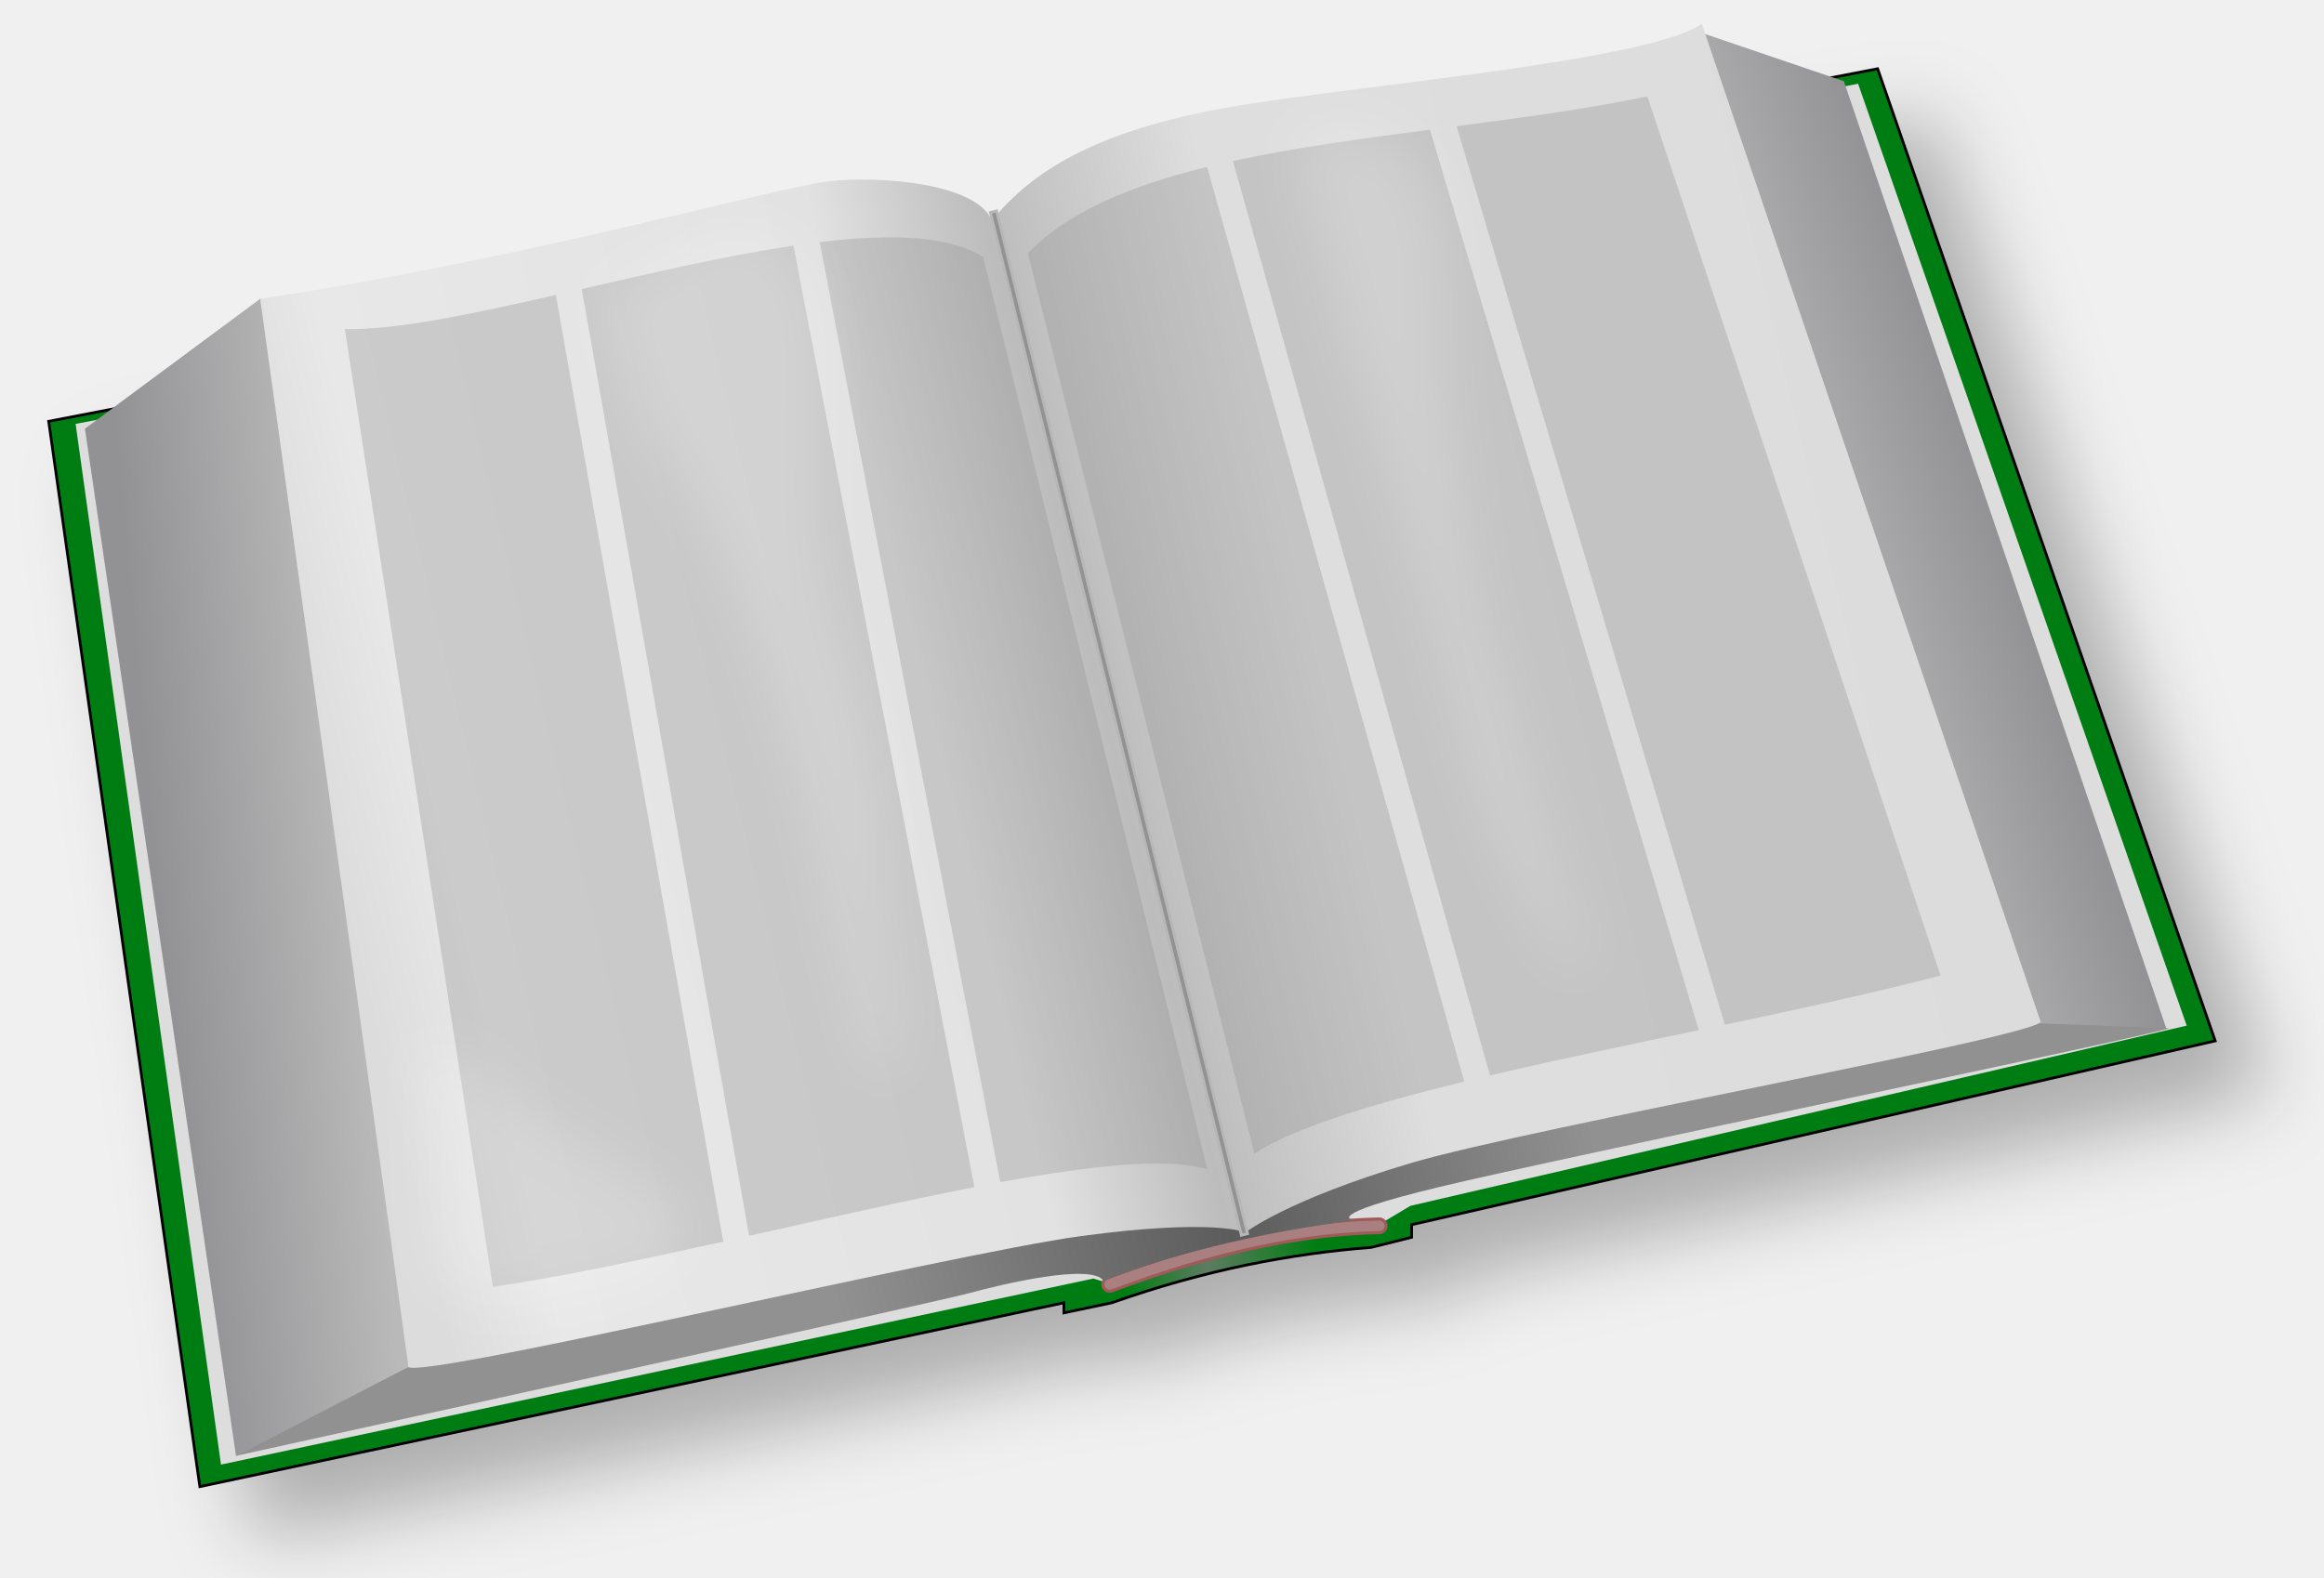
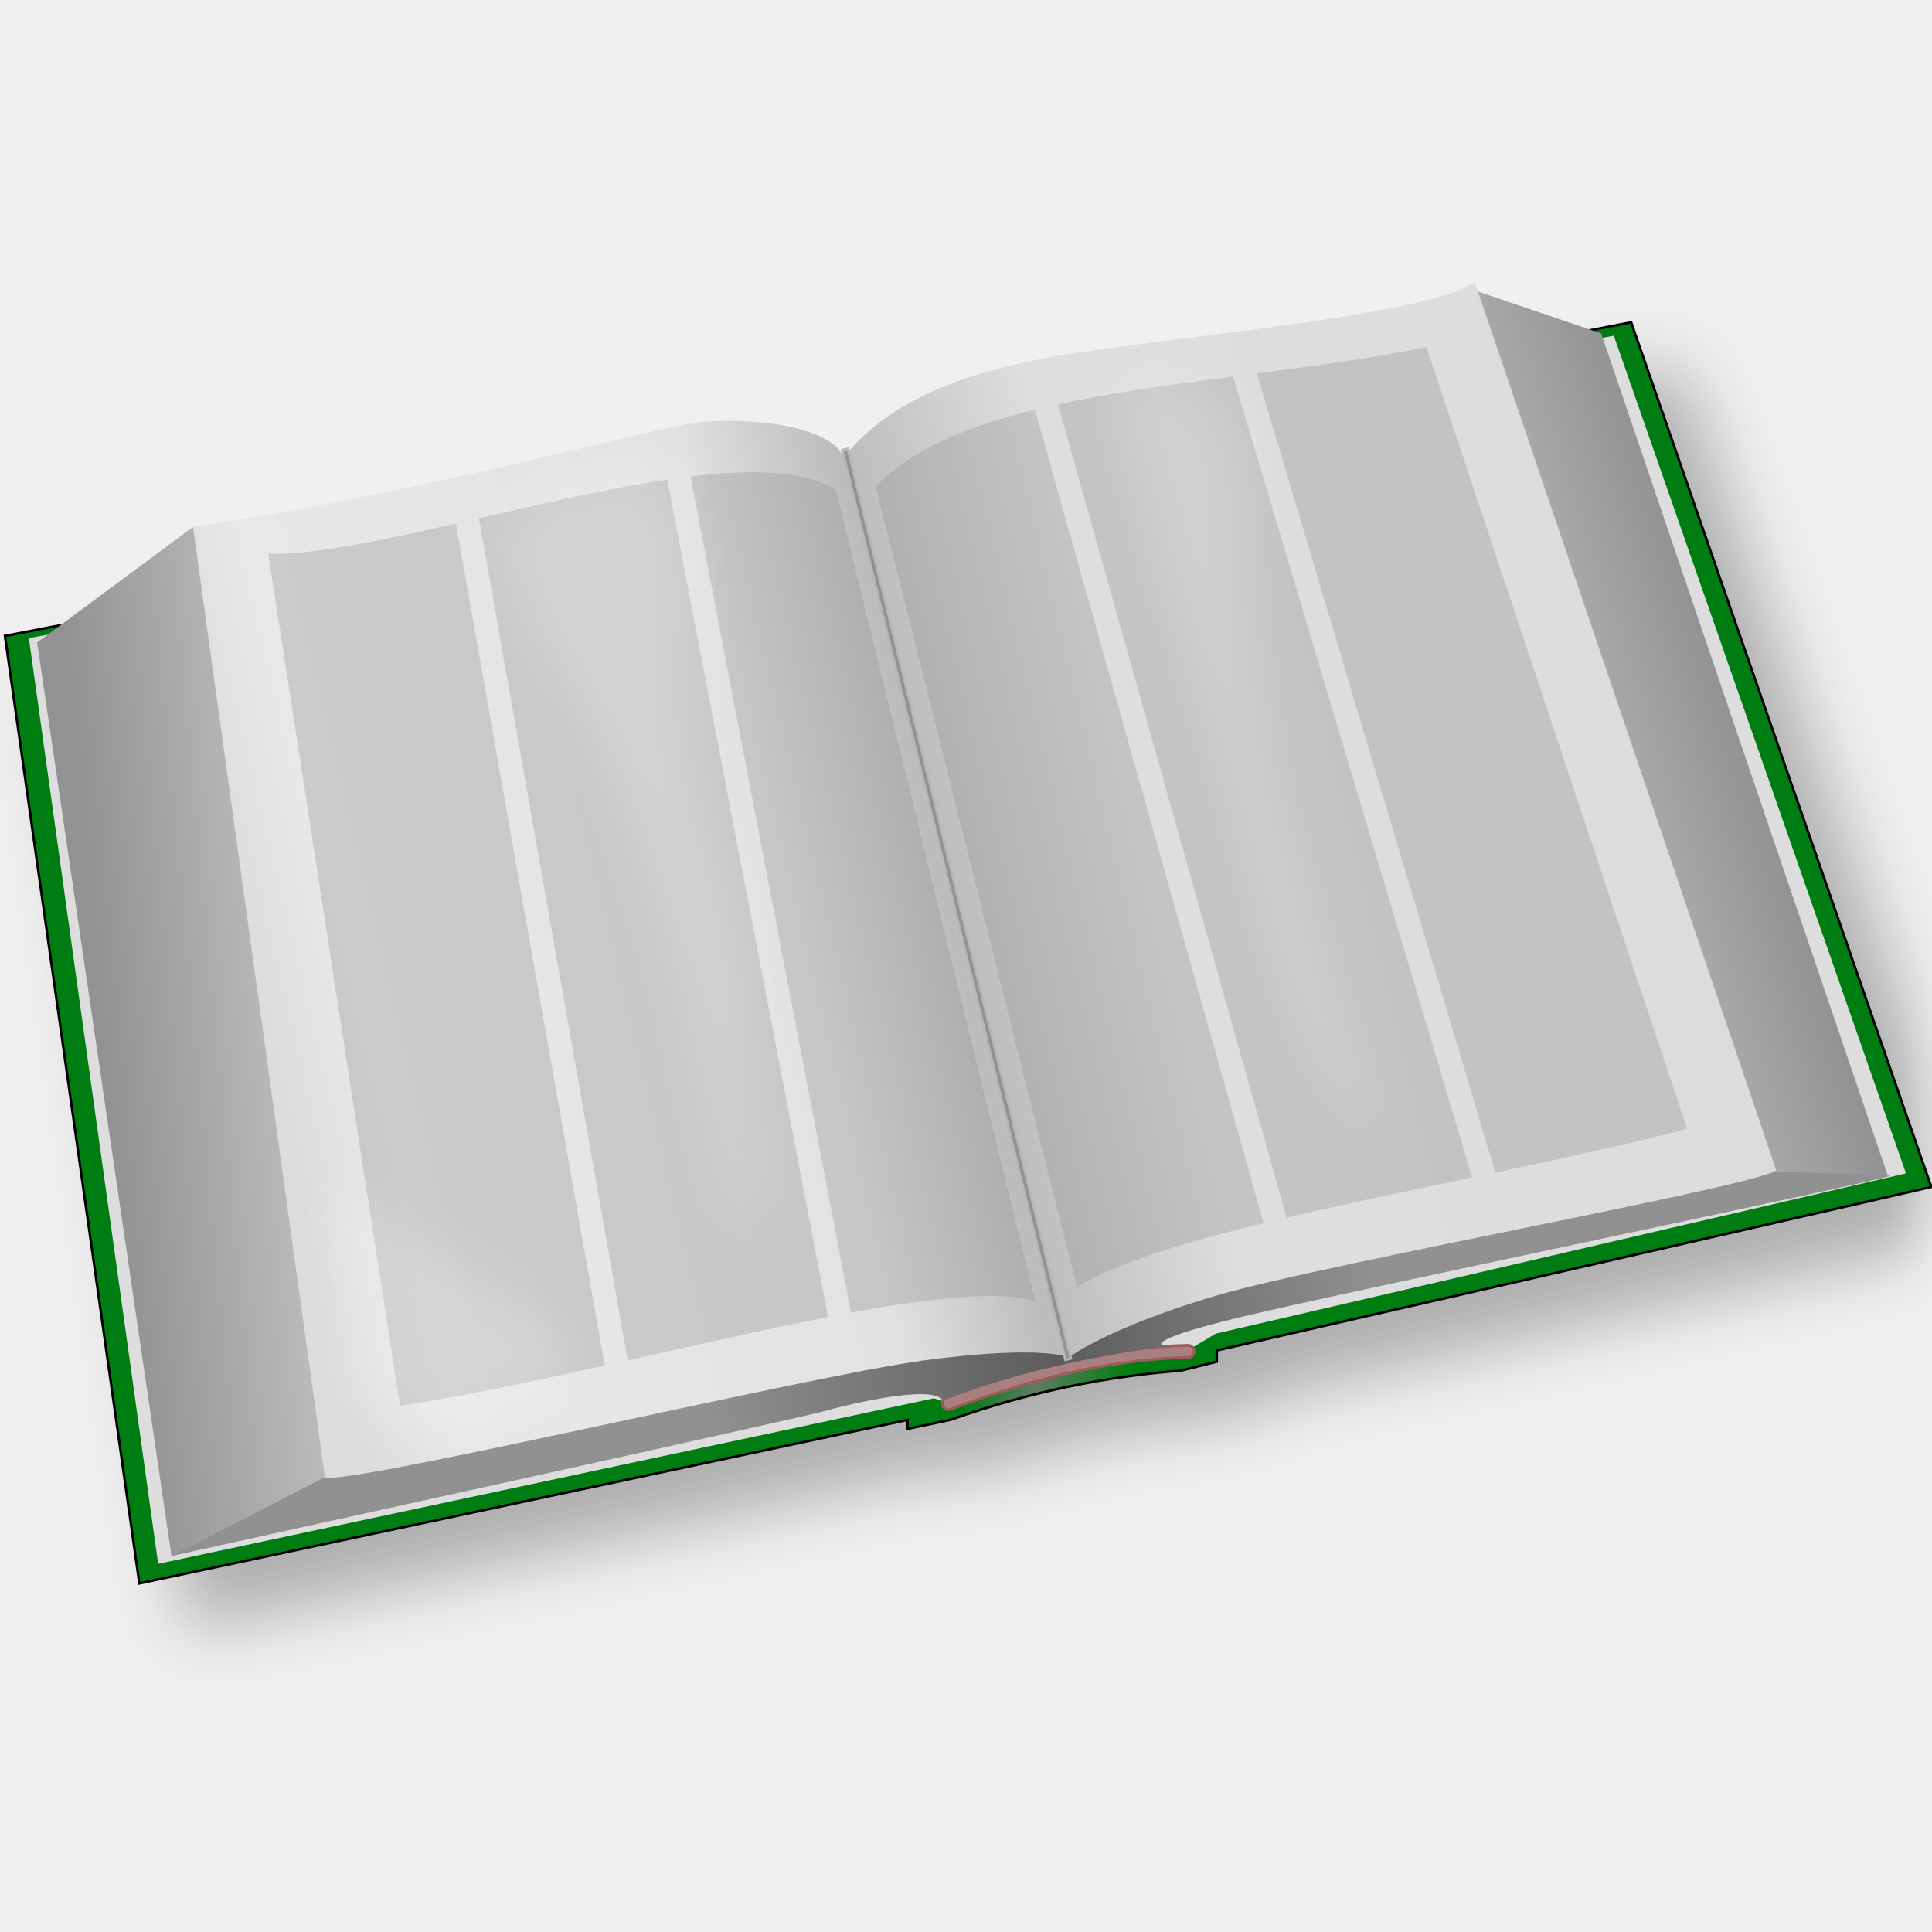
- <svg xmlns="http://www.w3.org/2000/svg" xmlns:xlink="http://www.w3.org/1999/xlink" id="svg2" viewBox="0 0 835.12 567.09" version="1.0">
+ <svg xmlns="http://www.w3.org/2000/svg" xmlns:xlink="http://www.w3.org/1999/xlink" id="svg2" viewBox="0 0 256 256" version="1.0" width="256" height="256">
  <defs id="defs4">
    <linearGradient id="linearGradient3270">
      <stop id="stop3272" style="stop-color:#929295" offset="0" />
      <stop id="stop3274" style="stop-color:#b9b9b9" offset="1" />
    </linearGradient>
    <linearGradient id="linearGradient3252" y2="299.7" gradientUnits="userSpaceOnUse" x2="849.8" y1="463.29" x1="153.04">
      <stop id="stop3248" style="stop-color:#007d12" offset="0" />
      <stop id="stop3254" style="stop-color:#007d12" offset=".469" />
      <stop id="stop3256" style="stop-color:#5e7c62" offset=".511" />
      <stop id="stop3258" style="stop-color:#007d12" offset="0.567" />
      <stop id="stop3250" style="stop-color:#007d12" offset="1" />
    </linearGradient>
    <linearGradient id="linearGradient3276" y2="418.82" xlink:href="#linearGradient3270" gradientUnits="userSpaceOnUse" x2="241.64" y1="425.34" x1="171.59" />
    <linearGradient id="linearGradient3286" y2="294.47" xlink:href="#linearGradient3270" gradientUnits="userSpaceOnUse" x2="755.3" y1="269.49" x1="830.32" />
    <linearGradient id="linearGradient3296" y2="450.36" gradientUnits="userSpaceOnUse" x2="896.49" y1="600.7" x1="197.66">
      <stop id="stop3300" style="stop-color:#919191" offset="0" />
      <stop id="stop3302" style="stop-color:#919191" offset=".309" />
      <stop id="stop3304" style="stop-color:#5c5c5c" offset=".511" />
      <stop id="stop3306" style="stop-color:#919191" offset=".699" />
      <stop id="stop3308" style="stop-color:#919191" offset="1" />
    </linearGradient>
    <linearGradient id="linearGradient3320" y2="265.3" gradientUnits="userSpaceOnUse" x2="780.51" y1="396.72" x1="233.34">
      <stop id="stop3316" style="stop-color:#dcdcdc" offset="0" />
      <stop id="stop3322" style="stop-color:#e8e8e8" offset=".073" />
      <stop id="stop3324" style="stop-color:#e2e2e2" offset=".393" />
      <stop id="stop3326" style="stop-color:#bcbcbc" offset=".501" />
      <stop id="stop3330" style="stop-color:#dedede" offset=".643" />
      <stop id="stop3328" style="stop-color:#dddddd" offset=".948" />
      <stop id="stop3318" style="stop-color:#dcdcdc" offset="1" />
    </linearGradient>
    <filter id="filter3587">
      <feGaussianBlur id="feGaussianBlur3589" stdDeviation="9.293" />
    </filter>
    <filter id="filter3631">
      <feGaussianBlur id="feGaussianBlur3633" stdDeviation="14.192" />
    </filter>
  </defs>
-   <g id="layer2" transform="translate(-112.85 -83.899)">
-     <path id="path3591" style="opacity:.279;fill-rule:evenodd;filter:url(#filter3631);stroke:#000000;stroke-width:1px;fill:#000000" d="m149.62 253.46l54.32 382.92 310.5-66.09v3.62l17.2-3.62c33.71-11.9 64.34-17.65 93.23-19.91l14.49-3.62v-4.53l288.77-66.08-121.3-349.42-657.21 126.73z" />
-     <path id="path2474" style="fill-rule:evenodd;stroke:#000000;stroke-width:1px;fill:url(#linearGradient3252)" d="m130.35 235.35l54.32 382.92 310.5-66.09v3.62l17.2-3.62c33.71-11.9 64.34-17.65 93.23-19.91l14.49-3.62v-4.53l288.77-66.08-121.3-349.42-657.21 126.73z" />
-     <path id="path3260" style="fill-rule:evenodd;fill:#dddddd" d="m140.02 236.27l52.24 374.08 313.48-66.88 6.54 1.98c26.82-9.12 54.38-17.97 96.36-21.52l10.99-6.58 279-64.79-118.08-338.55-640.53 122.26z" />
-     <path id="path3262" style="fill-rule:evenodd;stroke:#9f5a5a;stroke-linecap:round;stroke-width:1.1;fill:#a97f7f" d="m608.44 522.06c-27.31 0.52-59.15 6.73-97.66 21.22-1.27 0.48-1.91 1.89-1.44 3.16 0.48 1.27 1.89 1.91 3.16 1.44 38.1-14.35 69.39-20.41 96.03-20.91 1.36-0.03 2.43-1.15 2.41-2.5-0.03-1.36-1.15-2.43-2.5-2.41z" />
-   </g>
-   <g id="layer3" transform="translate(-112.85 -83.899)">
-     <path id="path3268" style="fill-rule:evenodd;fill:url(#linearGradient3276)" d="m143.36 238l54.3 369.25 66.25-22.8 6.51-27.16-47.78-363.82-16.29-2.17-62.99 46.7z" />
-     <path id="path3278" style="fill-rule:evenodd;fill:url(#linearGradient3286)" d="m709.19 116.36l15.2-20.634 51.05 17.374 115.91 340.6-45.32 4.76-20.64-17.37-116.2-324.73z" />
-     <path id="path3288" style="fill-rule:evenodd;fill:url(#linearGradient3296)" d="m197.92 607.14l79.02-40.81 539.31-115.7 75.99 2.85c-0.18 1.41-218.89 46.63-262.33 57.12-43.45 10.48-30.41 11.94-30.41 11.94-30.05 3.95-60.1 10.3-90.15 21.72-4.2-6.37-36.52 1.24-47.78 4.35-11.31 3.12-189.81 42.23-263.65 58.53z" />
-   </g>
-   <g id="layer4" transform="translate(-112.85 -83.899)">
-     <path id="path3310" style="fill-rule:evenodd;fill:url(#linearGradient3320)" d="m206.35 191.3l53.21 383.37c-6.83 7.97 194.12-40.06 241.95-46.49s58.89-1.29 58.89-1.29 14.99-11.68 59.03-24.81c44.03-13.12 232.12-46.8 226.6-51.22l-121.64-358.39c-21.05 14.46-137.42 23.06-178.11 31.49-40.12 8.32-62.08 20.97-77 39.21-5.41-13.34-40.02-16.19-58.58-14.12-18.63 2.08-108.85 27.9-204.35 42.25z" />
-     <path id="path3332" style="fill-rule:evenodd;stroke:#b8b7b8;fill:#929292" d="m470.97 159.72l-2.22 0.53 90.19 367.66 2.22-0.57-90.19-367.62z" />
-   </g>
-   <g id="layer5" transform="translate(-112.85 -83.899)">
-     <path id="path3338" style="opacity:.338;fill-rule:evenodd;fill:#929292" d="m704.83 118.54c-21.46 4.48-44.95 7.64-68.56 10.72l96.39 322.99c27.44-5.78 54.31-11.63 77.53-17.69l-105.36-316.02zm-78.13 11.97c-24.46 3.19-48.79 6.47-70.81 11.25l92.39 328.71c23.54-5.52 49.37-10.9 75.03-16.28l-96.61-323.68zm-80.09 13.37c-27.13 6.66-50.05 16.08-64.38 31.07l81.36 323.64c14.35-9.33 42.09-17.79 75.44-25.9l-92.42-328.81zm-115.47 25.35c-7.37 0.07-15.34 0.67-23.75 1.68l64.92 337.93c33.15-6.08 60.55-9.04 74.38-4.59l-80.52-327.99c-8.3-5.19-20.47-7.17-35.03-7.03zm-33.16 2.97c-24.01 3.55-50.67 9.75-76.09 15.59l60.14 340.33c27.66-6.19 55.67-12.58 80.97-17.5l-65.02-338.42zm-85.4 17.71c-30.24 6.9-57.86 12.75-75.81 12.25l53.2 344.28c23.99-3.46 52.96-9.62 82.78-16.25l-60.17-340.28z" />
-   </g>
-   <g id="layer6" transform="translate(-112.85 -83.899)">
-     <path id="path3538" style="opacity:.207;filter:url(#filter3587);fill-rule:evenodd;fill:#ffffff" d="m329.07 188.04c21.38-3.98 40.66-33.12 63.46-17.34 21.6 18.77 13.19 50.18 14.99 75.13-2.02 24.73 1.38 49.14 8.55 72.68 8.67 26.94 14.36 54.78 13.52 83.22 0.28 22.37 9.08 44.53 3.52 66.89-11.07 4.62-9.93-27.27-15.74-37.19-6.64-25.28-9.49-51.35-18.72-75.98-11.58-42.72-29.28-84.25-54.66-120.68-5.67-15.34-10.73-30.92-14.92-46.73zm249.79-54.3c21-13.51 45.31 3.05 49.62 25.28 6.49 25.37 0.45 52.1 5.51 77.83 3.58 30.16 6.19 60.66 16.79 89.4 8.14 31.43 17.06 62.72 28.62 93.03 4.92 10.44 1.11 22.91-5.44 6.61-31-41.41-36.5-94.59-52.78-142.37-7.39-27.36-16.47-54.04-26.12-80.54-2.75-23.79-15.94-45.38-16.2-69.24zm-313.87 326.9c-2 23.31 3.22 46.52 2.29 69.61 4.86 30.61 40.44 22.64 61.32 16.11 18.08-1.09 43.58-19.68 19.62-34.22-19.73-15.39-43.92-24.29-61.76-42.36-6.19-4.74-13.37-9.25-21.47-9.14z" />
+   <g id="g882" transform="matrix(0.3278699,0,0,0.3278699,-5.080778,34.60722)">
+     <g transform="translate(-112.85,-83.899)" id="layer2">
+       <path d="m 149.62,253.46 54.32,382.92 310.5,-66.09 v 3.62 l 17.2,-3.62 c 33.71,-11.9 64.34,-17.65 93.23,-19.91 l 14.49,-3.62 v -4.53 L 928.13,476.15 806.83,126.73 Z" style="opacity:0.279;fill:#000000;fill-rule:evenodd;stroke:#000000;stroke-width:1px;filter:url(#filter3631)" id="path3591" />
+       <path d="m 130.35,235.35 54.32,382.92 310.5,-66.09 v 3.62 l 17.2,-3.62 c 33.71,-11.9 64.34,-17.65 93.23,-19.91 l 14.49,-3.62 v -4.53 L 908.86,458.04 787.56,108.62 Z" style="fill:url(#linearGradient3252);fill-rule:evenodd;stroke:#000000;stroke-width:1px" id="path2474" />
+       <path d="m 140.02,236.27 52.24,374.08 313.48,-66.88 6.54,1.98 c 26.82,-9.12 54.38,-17.97 96.36,-21.52 l 10.99,-6.58 279,-64.79 -118.08,-338.55 z" style="fill:#dddddd;fill-rule:evenodd" id="path3260" />
+       <path d="m 608.44,522.06 c -27.31,0.52 -59.15,6.73 -97.66,21.22 -1.27,0.48 -1.91,1.89 -1.44,3.16 0.48,1.27 1.89,1.91 3.16,1.44 38.1,-14.35 69.39,-20.41 96.03,-20.91 1.36,-0.03 2.43,-1.15 2.41,-2.5 -0.03,-1.36 -1.15,-2.43 -2.5,-2.41 z" style="fill:#a97f7f;fill-rule:evenodd;stroke:#9f5a5a;stroke-width:1.1;stroke-linecap:round" id="path3262" />
+     </g>
+     <g transform="translate(-112.85,-83.899)" id="layer3">
+       <path d="m 143.36,238 54.3,369.25 66.25,-22.8 6.51,-27.16 -47.78,-363.82 -16.29,-2.17 z" style="fill:url(#linearGradient3276);fill-rule:evenodd" id="path3268" />
+       <path d="m 709.19,116.36 15.2,-20.634 51.05,17.374 115.91,340.6 -45.32,4.76 -20.64,-17.37 z" style="fill:url(#linearGradient3286);fill-rule:evenodd" id="path3278" />
+       <path d="m 197.92,607.14 79.02,-40.81 539.31,-115.7 75.99,2.85 c -0.18,1.41 -218.89,46.63 -262.33,57.12 -43.45,10.48 -30.41,11.94 -30.41,11.94 -30.05,3.95 -60.1,10.3 -90.15,21.72 -4.2,-6.37 -36.52,1.24 -47.78,4.35 -11.31,3.12 -189.81,42.23 -263.65,58.53 z" style="fill:url(#linearGradient3296);fill-rule:evenodd" id="path3288" />
+     </g>
+     <g transform="translate(-112.85,-83.899)" id="layer4">
+       <path d="m 206.35,191.3 53.21,383.37 c -6.83,7.97 194.12,-40.06 241.95,-46.49 47.83,-6.43 58.89,-1.29 58.89,-1.29 0,0 14.99,-11.68 59.03,-24.81 44.03,-13.12 232.12,-46.8 226.6,-51.22 L 724.39,92.47 c -21.05,14.46 -137.42,23.06 -178.11,31.49 -40.12,8.32 -62.08,20.97 -77,39.21 -5.41,-13.34 -40.02,-16.19 -58.58,-14.12 -18.63,2.08 -108.85,27.9 -204.35,42.25 z" style="fill:url(#linearGradient3320);fill-rule:evenodd" id="path3310" />
+       <path d="m 470.97,159.72 -2.22,0.53 90.19,367.66 2.22,-0.57 z" style="fill:#929292;fill-rule:evenodd;stroke:#b8b7b8" id="path3332" />
+     </g>
+     <g transform="translate(-112.85,-83.899)" id="layer5">
+       <path d="m 704.83,118.54 c -21.46,4.48 -44.95,7.64 -68.56,10.72 l 96.39,322.99 c 27.44,-5.78 54.31,-11.63 77.53,-17.69 z m -78.13,11.97 c -24.46,3.19 -48.79,6.47 -70.81,11.25 l 92.39,328.71 c 23.54,-5.52 49.37,-10.9 75.03,-16.28 z m -80.09,13.37 c -27.13,6.66 -50.05,16.08 -64.38,31.07 l 81.36,323.64 c 14.35,-9.33 42.09,-17.79 75.44,-25.9 z m -115.47,25.35 c -7.37,0.07 -15.34,0.67 -23.75,1.68 l 64.92,337.93 c 33.15,-6.08 60.55,-9.04 74.38,-4.59 L 466.17,176.26 c -8.3,-5.19 -20.47,-7.17 -35.03,-7.03 z m -33.16,2.97 c -24.01,3.55 -50.67,9.75 -76.09,15.59 l 60.14,340.33 c 27.66,-6.19 55.67,-12.58 80.97,-17.5 z m -85.4,17.71 c -30.24,6.9 -57.86,12.75 -75.81,12.25 l 53.2,344.28 c 23.99,-3.46 52.96,-9.62 82.78,-16.25 z" style="opacity:0.338;fill:#929292;fill-rule:evenodd" id="path3338" />
+     </g>
+     <g transform="translate(-112.85,-83.899)" id="layer6">
+       <path d="m 329.07,188.04 c 21.38,-3.98 40.66,-33.12 63.46,-17.34 21.6,18.77 13.19,50.18 14.99,75.13 -2.02,24.73 1.38,49.14 8.55,72.68 8.67,26.94 14.36,54.78 13.52,83.22 0.28,22.37 9.08,44.53 3.52,66.89 -11.07,4.62 -9.93,-27.27 -15.74,-37.19 -6.64,-25.28 -9.49,-51.35 -18.72,-75.98 -11.58,-42.72 -29.28,-84.25 -54.66,-120.68 -5.67,-15.34 -10.73,-30.92 -14.92,-46.73 z m 249.79,-54.3 c 21,-13.51 45.31,3.05 49.62,25.28 6.49,25.37 0.45,52.1 5.51,77.83 3.58,30.16 6.19,60.66 16.79,89.4 8.14,31.43 17.06,62.72 28.62,93.03 4.92,10.44 1.11,22.91 -5.44,6.61 -31,-41.41 -36.5,-94.59 -52.78,-142.37 -7.39,-27.36 -16.47,-54.04 -26.12,-80.54 -2.75,-23.79 -15.94,-45.38 -16.2,-69.24 z m -313.87,326.9 c -2,23.31 3.22,46.52 2.29,69.61 4.86,30.61 40.44,22.64 61.32,16.11 18.08,-1.09 43.58,-19.68 19.62,-34.22 -19.73,-15.39 -43.92,-24.29 -61.76,-42.36 -6.19,-4.74 -13.37,-9.25 -21.47,-9.14 z" style="opacity:0.207;fill:#ffffff;fill-rule:evenodd;filter:url(#filter3587)" id="path3538" />
+     </g>
  </g>
</svg>
